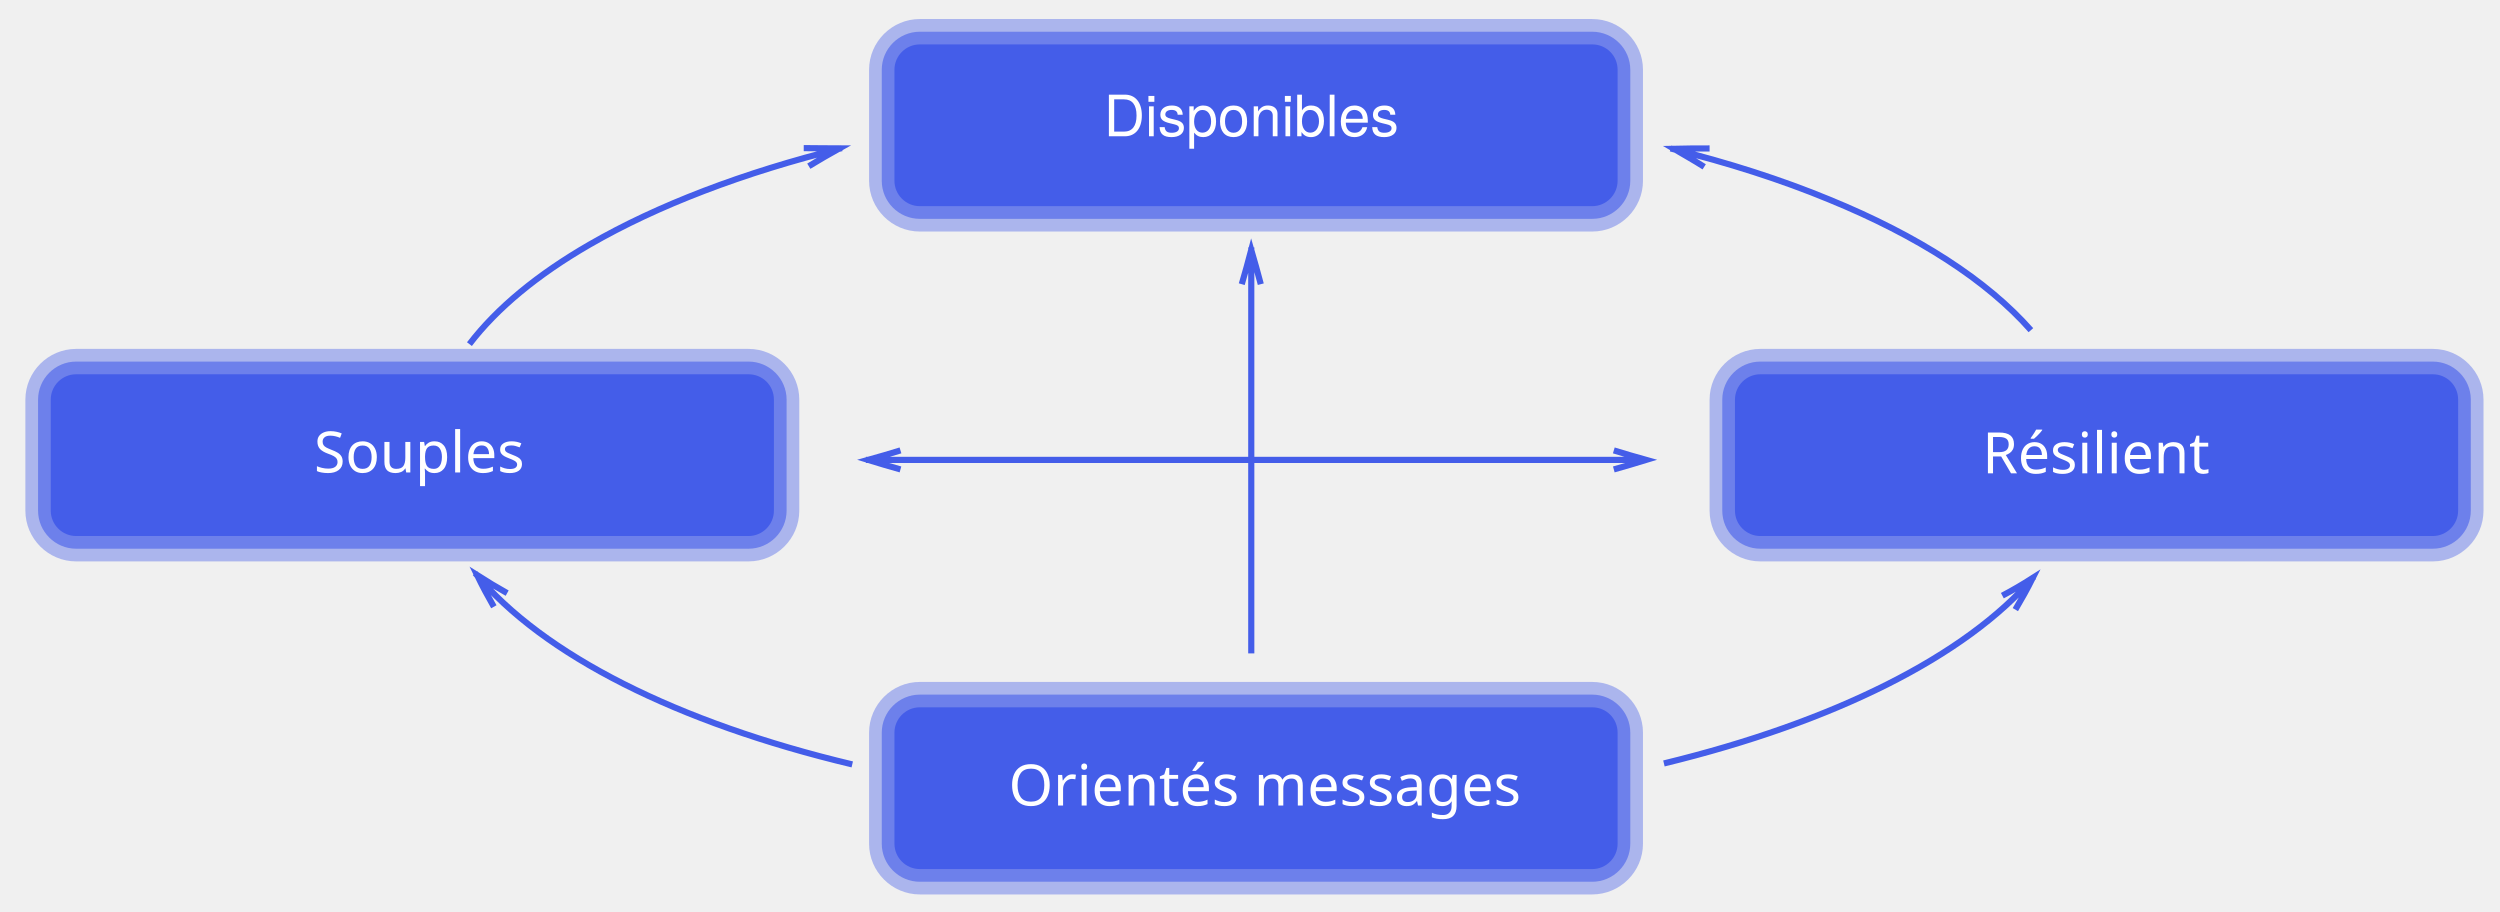
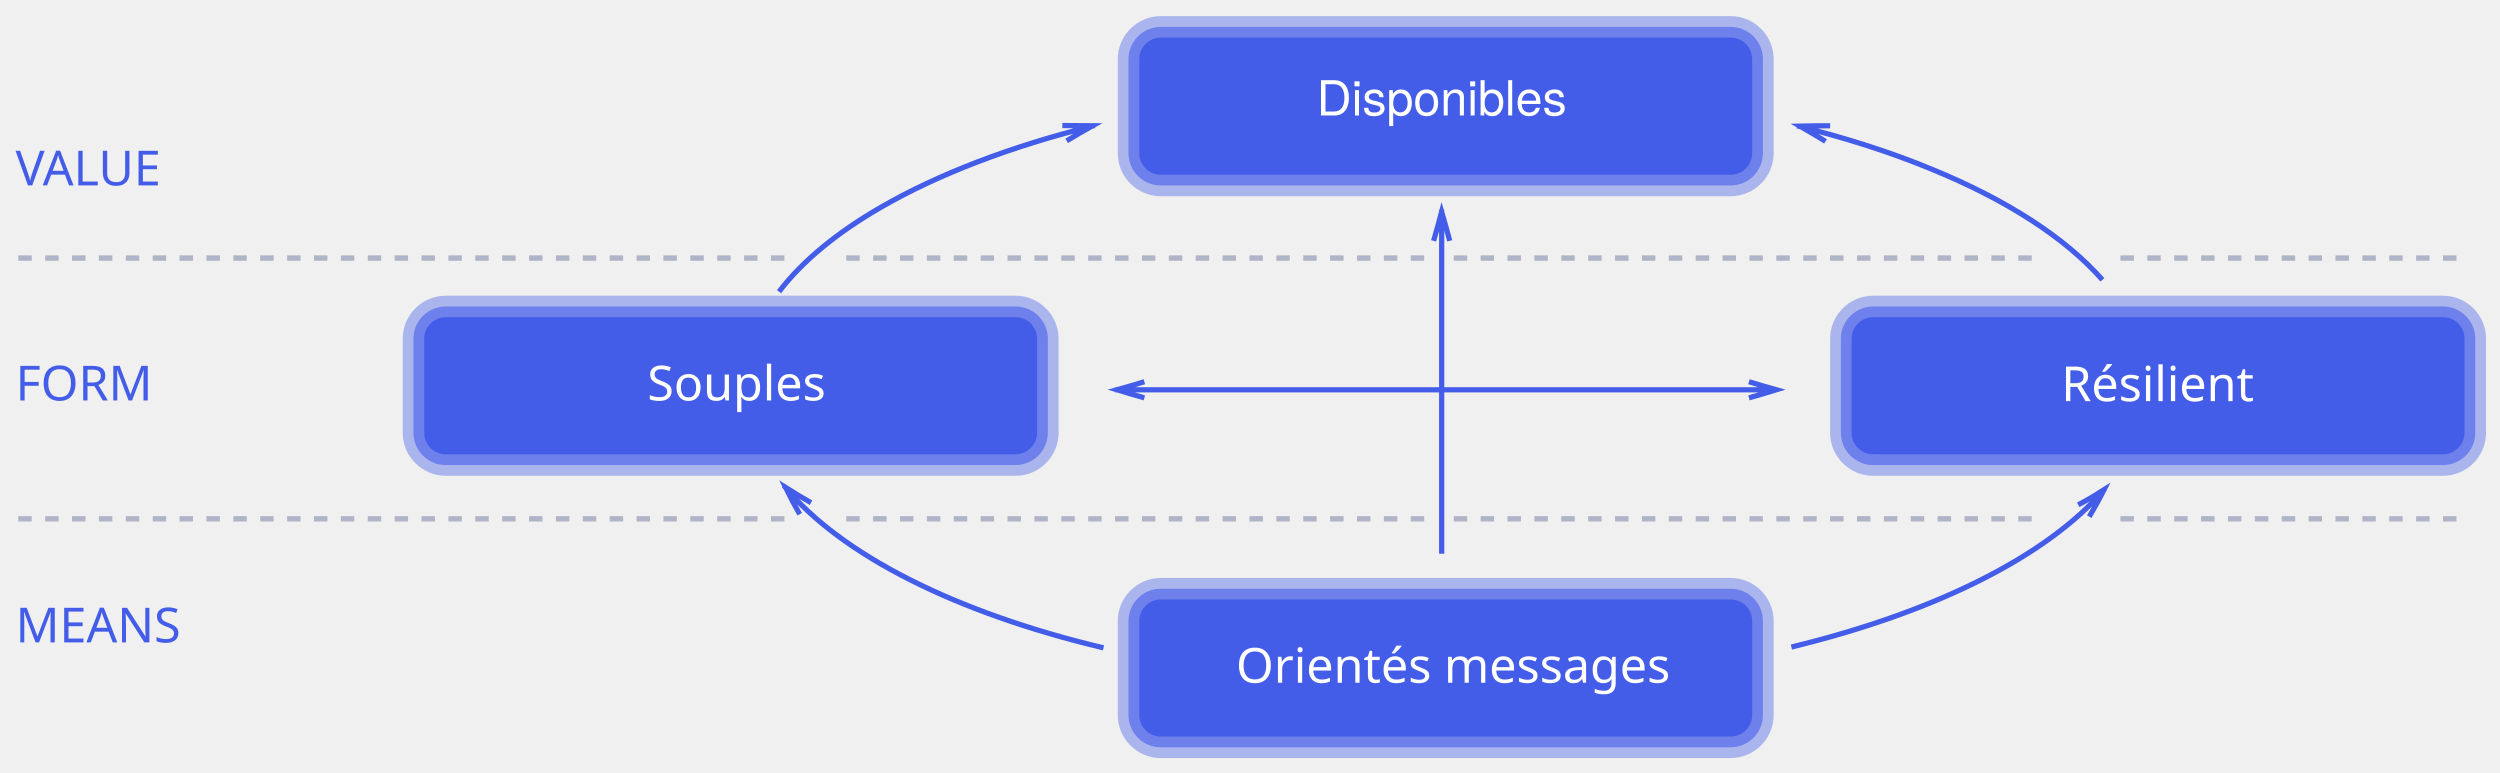
- <svg xmlns="http://www.w3.org/2000/svg" version="1.1" x="0px" y="0px" viewBox="0 0 788.2 287.3" enable-background="new 0 0 788.2 287.3" xml:space="preserve">
-   <g id="Layer_1">
+ <svg xmlns="http://www.w3.org/2000/svg" version="1.1" id="Layer_1" x="0px" y="0px" viewBox="0 0 930 287.3" style="enable-background:new 0 0 930 287.3;" xml:space="preserve">
+   <style type="text/css">
+ 	.st0{fill:none;stroke:#AFB4C6;stroke-width:2;stroke-miterlimit:10;stroke-dasharray:5;}
+ 	.st1{fill:#445DE9;}
+ 	.st2{font-family:'HelveticaNeue-Bold';}
+ 	.st3{font-size:18px;}
+ 	.st4{opacity:0.4;fill:#445DE9;enable-background:new    ;}
+ 	.st5{opacity:0.6;fill:#445DE9;enable-background:new    ;}
+ 	.st6{fill:#FFFFFF;}
+ 	.st7{font-family:'HelveticaNeue';}
+ 	.st8{font-family:'HelveticaNeue-Medium';}
+ 	.st9{fill:none;stroke:#445DE9;stroke-width:1.94;stroke-miterlimit:10;}
+ </style>
+   <g>
    <g>
-       <path opacity="0.4" fill-rule="evenodd" clip-rule="evenodd" fill="#445DE9" d="M290,73c-8.8,0-16-7.2-16-16V22    c0-8.8,7.2-16,16-16h212c8.8,0,16,7.2,16,16v35c0,8.8-7.2,16-16,16H290z" />
-       <path opacity="0.6" fill-rule="evenodd" clip-rule="evenodd" fill="#445DE9" d="M290,69c-6.6,0-12-5.4-12-12V22    c0-6.6,5.4-12,12-12h212c6.6,0,12,5.4,12,12v35c0,6.6-5.4,12-12,12H290z" />
-       <path fill-rule="evenodd" clip-rule="evenodd" fill="#445DE9" d="M502,14H290c-4.4,0-8,3.6-8,8v35c0,4.4,3.6,8,8,8h212    c4.4,0,8-3.6,8-8V22C510,17.5,506.4,14,502,14z" />
-       <text transform="matrix(1 0 0 1 347.9999 42.9651)" fill="#FFFFFF" font-family="'HelveticaNeue'" font-size="18">Disponibles</text>
+       <line class="st0" x1="6.8" y1="96" x2="291.8" y2="96" />
+       <line class="st0" x1="314.8" y1="96" x2="533.8" y2="96" />
+       <line class="st0" x1="540.8" y1="96" x2="757.8" y2="96" />
+       <line class="st0" x1="788.8" y1="96" x2="914.8" y2="96" />
+     </g>
+     <g>
+       <line class="st0" x1="6.8" y1="193" x2="291.8" y2="193" />
+       <line class="st0" x1="314.8" y1="193" x2="531.8" y2="193" />
+       <line class="st0" x1="540.8" y1="193" x2="757.8" y2="193" />
+       <line class="st0" x1="788.8" y1="193" x2="914.8" y2="193" />
+     </g>
+     <g>
+       <text transform="matrix(1 0 0 1 5.7999 148.965)" class="st1 st2 st3">FORM</text>
+       <text transform="matrix(1 0 0 1 5.7999 238.965)" class="st1 st2 st3">MEANS</text>
+       <text transform="matrix(1 0 0 1 5.7999 68.965)" class="st1 st2 st3">VALUE</text>
+     </g>
+   </g>
+   <g id="Layer_1_1_">
+     <g>
+       <path class="st4" d="M431.8,73c-8.8,0-16-7.2-16-16V22c0-8.8,7.2-16,16-16h212c8.8,0,16,7.2,16,16v35c0,8.8-7.2,16-16,16H431.8z" />
+       <path class="st5" d="M431.8,69c-6.6,0-12-5.4-12-12V22c0-6.6,5.4-12,12-12h212c6.6,0,12,5.4,12,12v35c0,6.6-5.4,12-12,12H431.8z" />
+       <path class="st1" d="M643.8,14h-212c-4.4,0-8,3.6-8,8v35c0,4.4,3.6,8,8,8h212c4.4,0,8-3.6,8-8V22C651.8,17.5,648.2,14,643.8,14z" />
+       <text transform="matrix(1 0 0 1 489.7999 42.9651)" class="st6 st7 st3">Disponibles</text>
      <g>
-         <path opacity="0.4" fill-rule="evenodd" clip-rule="evenodd" fill="#445DE9" d="M555,177c-8.8,0-16-7.2-16-16v-35     c0-8.8,7.2-16,16-16h212c8.8,0,16,7.2,16,16v35c0,8.8-7.2,16-16,16H555z" />
-         <path opacity="0.6" fill-rule="evenodd" clip-rule="evenodd" fill="#445DE9" d="M555,173c-6.6,0-12-5.4-12-12v-35     c0-6.6,5.4-12,12-12h212c6.6,0,12,5.4,12,12v35c0,6.6-5.4,12-12,12H555z" />
-         <path fill-rule="evenodd" clip-rule="evenodd" fill="#445DE9" d="M767,118H555c-4.4,0-8,3.6-8,8v35c0,4.4,3.6,8,8,8h212     c4.4,0,8-3.6,8-8v-35C775,121.5,771.4,118,767,118z" />
-         <text transform="matrix(1 0 0 1 625.0005 149.2253)" fill="#FFFFFF" font-family="'HelveticaNeue-Medium'" font-size="18">Résilient</text>
+         <path class="st4" d="M696.8,177c-8.8,0-16-7.2-16-16v-35c0-8.8,7.2-16,16-16h212c8.8,0,16,7.2,16,16v35c0,8.8-7.2,16-16,16H696.8     z" />
+         <path class="st5" d="M696.8,173c-6.6,0-12-5.4-12-12v-35c0-6.6,5.4-12,12-12h212c6.6,0,12,5.4,12,12v35c0,6.6-5.4,12-12,12H696.8     z" />
+         <path class="st1" d="M908.8,118h-212c-4.4,0-8,3.6-8,8v35c0,4.4,3.6,8,8,8h212c4.4,0,8-3.6,8-8v-35     C916.8,121.5,913.2,118,908.8,118z" />
+         <text transform="matrix(1 0 0 1 766.8005 149.2253)" class="st6 st8 st3">Résilient</text>
      </g>
      <g>
-         <path opacity="0.4" fill-rule="evenodd" clip-rule="evenodd" fill="#445DE9" d="M290,282c-8.8,0-16-7.2-16-16v-35     c0-8.8,7.2-16,16-16h212c8.8,0,16,7.2,16,16v35c0,8.8-7.2,16-16,16H290z" />
-         <path opacity="0.6" fill-rule="evenodd" clip-rule="evenodd" fill="#445DE9" d="M290,278c-6.6,0-12-5.4-12-12v-35     c0-6.6,5.4-12,12-12h212c6.6,0,12,5.4,12,12v35c0,6.6-5.4,12-12,12H290z" />
-         <path fill-rule="evenodd" clip-rule="evenodd" fill="#445DE9" d="M502,223H290c-4.4,0-8,3.6-8,8v35c0,4.4,3.6,8,8,8h212     c4.4,0,8-3.6,8-8v-35C510,226.5,506.4,223,502,223z" />
+         <path class="st4" d="M431.8,282c-8.8,0-16-7.2-16-16v-35c0-8.8,7.2-16,16-16h212c8.8,0,16,7.2,16,16v35c0,8.8-7.2,16-16,16H431.8     z" />
+         <path class="st5" d="M431.8,278c-6.6,0-12-5.4-12-12v-35c0-6.6,5.4-12,12-12h212c6.6,0,12,5.4,12,12v35c0,6.6-5.4,12-12,12H431.8     z" />
+         <path class="st1" d="M643.8,223h-212c-4.4,0-8,3.6-8,8v35c0,4.4,3.6,8,8,8h212c4.4,0,8-3.6,8-8v-35     C651.8,226.5,648.2,223,643.8,223z" />
      </g>
-       <text transform="matrix(1 0 0 1 318 253.9655)" fill="#FFFFFF" font-family="'HelveticaNeue-Medium'" font-size="18">Orientés messages</text>
+       <text transform="matrix(1 0 0 1 459.8 253.9655)" class="st6 st8 st3">Orientés messages</text>
      <g>
-         <path opacity="0.4" fill-rule="evenodd" clip-rule="evenodd" fill="#445DE9" d="M24,177c-8.8,0-16-7.2-16-16v-35     c0-8.8,7.2-16,16-16h212c8.8,0,16,7.2,16,16v35c0,8.8-7.2,16-16,16H24z" />
-         <path opacity="0.6" fill-rule="evenodd" clip-rule="evenodd" fill="#445DE9" d="M24,173c-6.6,0-12-5.4-12-12v-35     c0-6.6,5.4-12,12-12h212c6.6,0,12,5.4,12,12v35c0,6.6-5.4,12-12,12H24z" />
-         <path fill-rule="evenodd" clip-rule="evenodd" fill="#445DE9" d="M236,118H24c-4.4,0-8,3.6-8,8v35c0,4.4,3.6,8,8,8h212     c4.4,0,8-3.6,8-8v-35C244,121.5,240.4,118,236,118z" />
-         <text transform="matrix(1 0 0 1 98.9999 148.965)" fill="#FFFFFF" font-family="'HelveticaNeue-Medium'" font-size="18">Souples</text>
+         <path class="st4" d="M165.8,177c-8.8,0-16-7.2-16-16v-35c0-8.8,7.2-16,16-16h212c8.8,0,16,7.2,16,16v35c0,8.8-7.2,16-16,16H165.8     z" />
+         <path class="st5" d="M165.8,173c-6.6,0-12-5.4-12-12v-35c0-6.6,5.4-12,12-12h212c6.6,0,12,5.4,12,12v35c0,6.6-5.4,12-12,12H165.8     z" />
+         <path class="st1" d="M377.8,118h-212c-4.4,0-8,3.6-8,8v35c0,4.4,3.6,8,8,8h212c4.4,0,8-3.6,8-8v-35     C385.8,121.5,382.2,118,377.8,118z" />
+         <text transform="matrix(1 0 0 1 240.7999 148.965)" class="st6 st8 st3">Souples</text>
      </g>
    </g>
  </g>
  <g id="Layer_2">
-     <path fill="none" stroke="#445DE9" stroke-width="1.94" stroke-miterlimit="10" d="M265.4,46.7c-31.1,7.7-58.2,18.1-79.5,30.4   c-16.3,9.4-29.2,20-37.9,31.4 M253.4,46.7c3.9,0,7.3,0.1,11.2,0.1c-3.4,1.9-6.3,3.6-9.6,5.6 M149.8,180.7   c21.3,25.8,63.9,47.2,118.9,60.3 M155.7,191.3c-2-3.5-3.6-6.5-5.3-10c3.3,2.1,6.1,3.8,9.5,5.7 M524.6,240.7   c53.5-13,95.2-33.8,116.6-58.8 M635.4,192.2c2-3.4,3.7-6.4,5.5-10c-3.3,2.1-6.2,3.8-9.6,5.6 M640.3,104.1   c-13.8-15.7-35.7-29.8-63.6-41.2c-15-6.2-31.8-11.6-50-16.1 M539,46.8c-3.9,0-7.3,0-11.3,0.1c3.4,2,6.3,3.6,9.6,5.7 M394.5,78v128    M391.5,89.6c1.1-3.8,2-7,3-10.8c1.1,3.8,2,7,3,10.8 M273,145h246 M283.9,148c-3.6-1-6.6-1.9-10.2-3c3.6-1,6.6-1.9,10.2-3    M508.8,148c3.6-1,6.6-1.9,10.2-3c-3.6-1-6.6-1.9-10.2-3" />
+     <path class="st9" d="M407.2,46.7c-31.1,7.7-58.2,18.1-79.5,30.4c-16.3,9.4-29.2,20-37.9,31.4 M395.2,46.7c3.9,0,7.3,0.1,11.2,0.1   c-3.4,1.9-6.3,3.6-9.6,5.6 M291.6,180.7c21.3,25.8,63.9,47.2,118.9,60.3 M297.5,191.3c-2-3.5-3.6-6.5-5.3-10   c3.3,2.1,6.1,3.8,9.5,5.7 M666.4,240.7c53.5-13,95.2-33.8,116.6-58.8 M777.2,192.2c2-3.4,3.7-6.4,5.5-10c-3.3,2.1-6.2,3.8-9.6,5.6    M782.1,104.1c-13.8-15.7-35.7-29.8-63.6-41.2c-15-6.2-31.8-11.6-50-16.1 M680.8,46.8c-3.9,0-7.3,0-11.3,0.1c3.4,2,6.3,3.6,9.6,5.7    M536.3,78v128 M533.3,89.6c1.1-3.8,2-7,3-10.8c1.1,3.8,2,7,3,10.8 M414.8,145h246 M425.7,148c-3.6-1-6.6-1.9-10.2-3   c3.6-1,6.6-1.9,10.2-3 M650.6,148c3.6-1,6.6-1.9,10.2-3c-3.6-1-6.6-1.9-10.2-3" />
  </g>
</svg>
